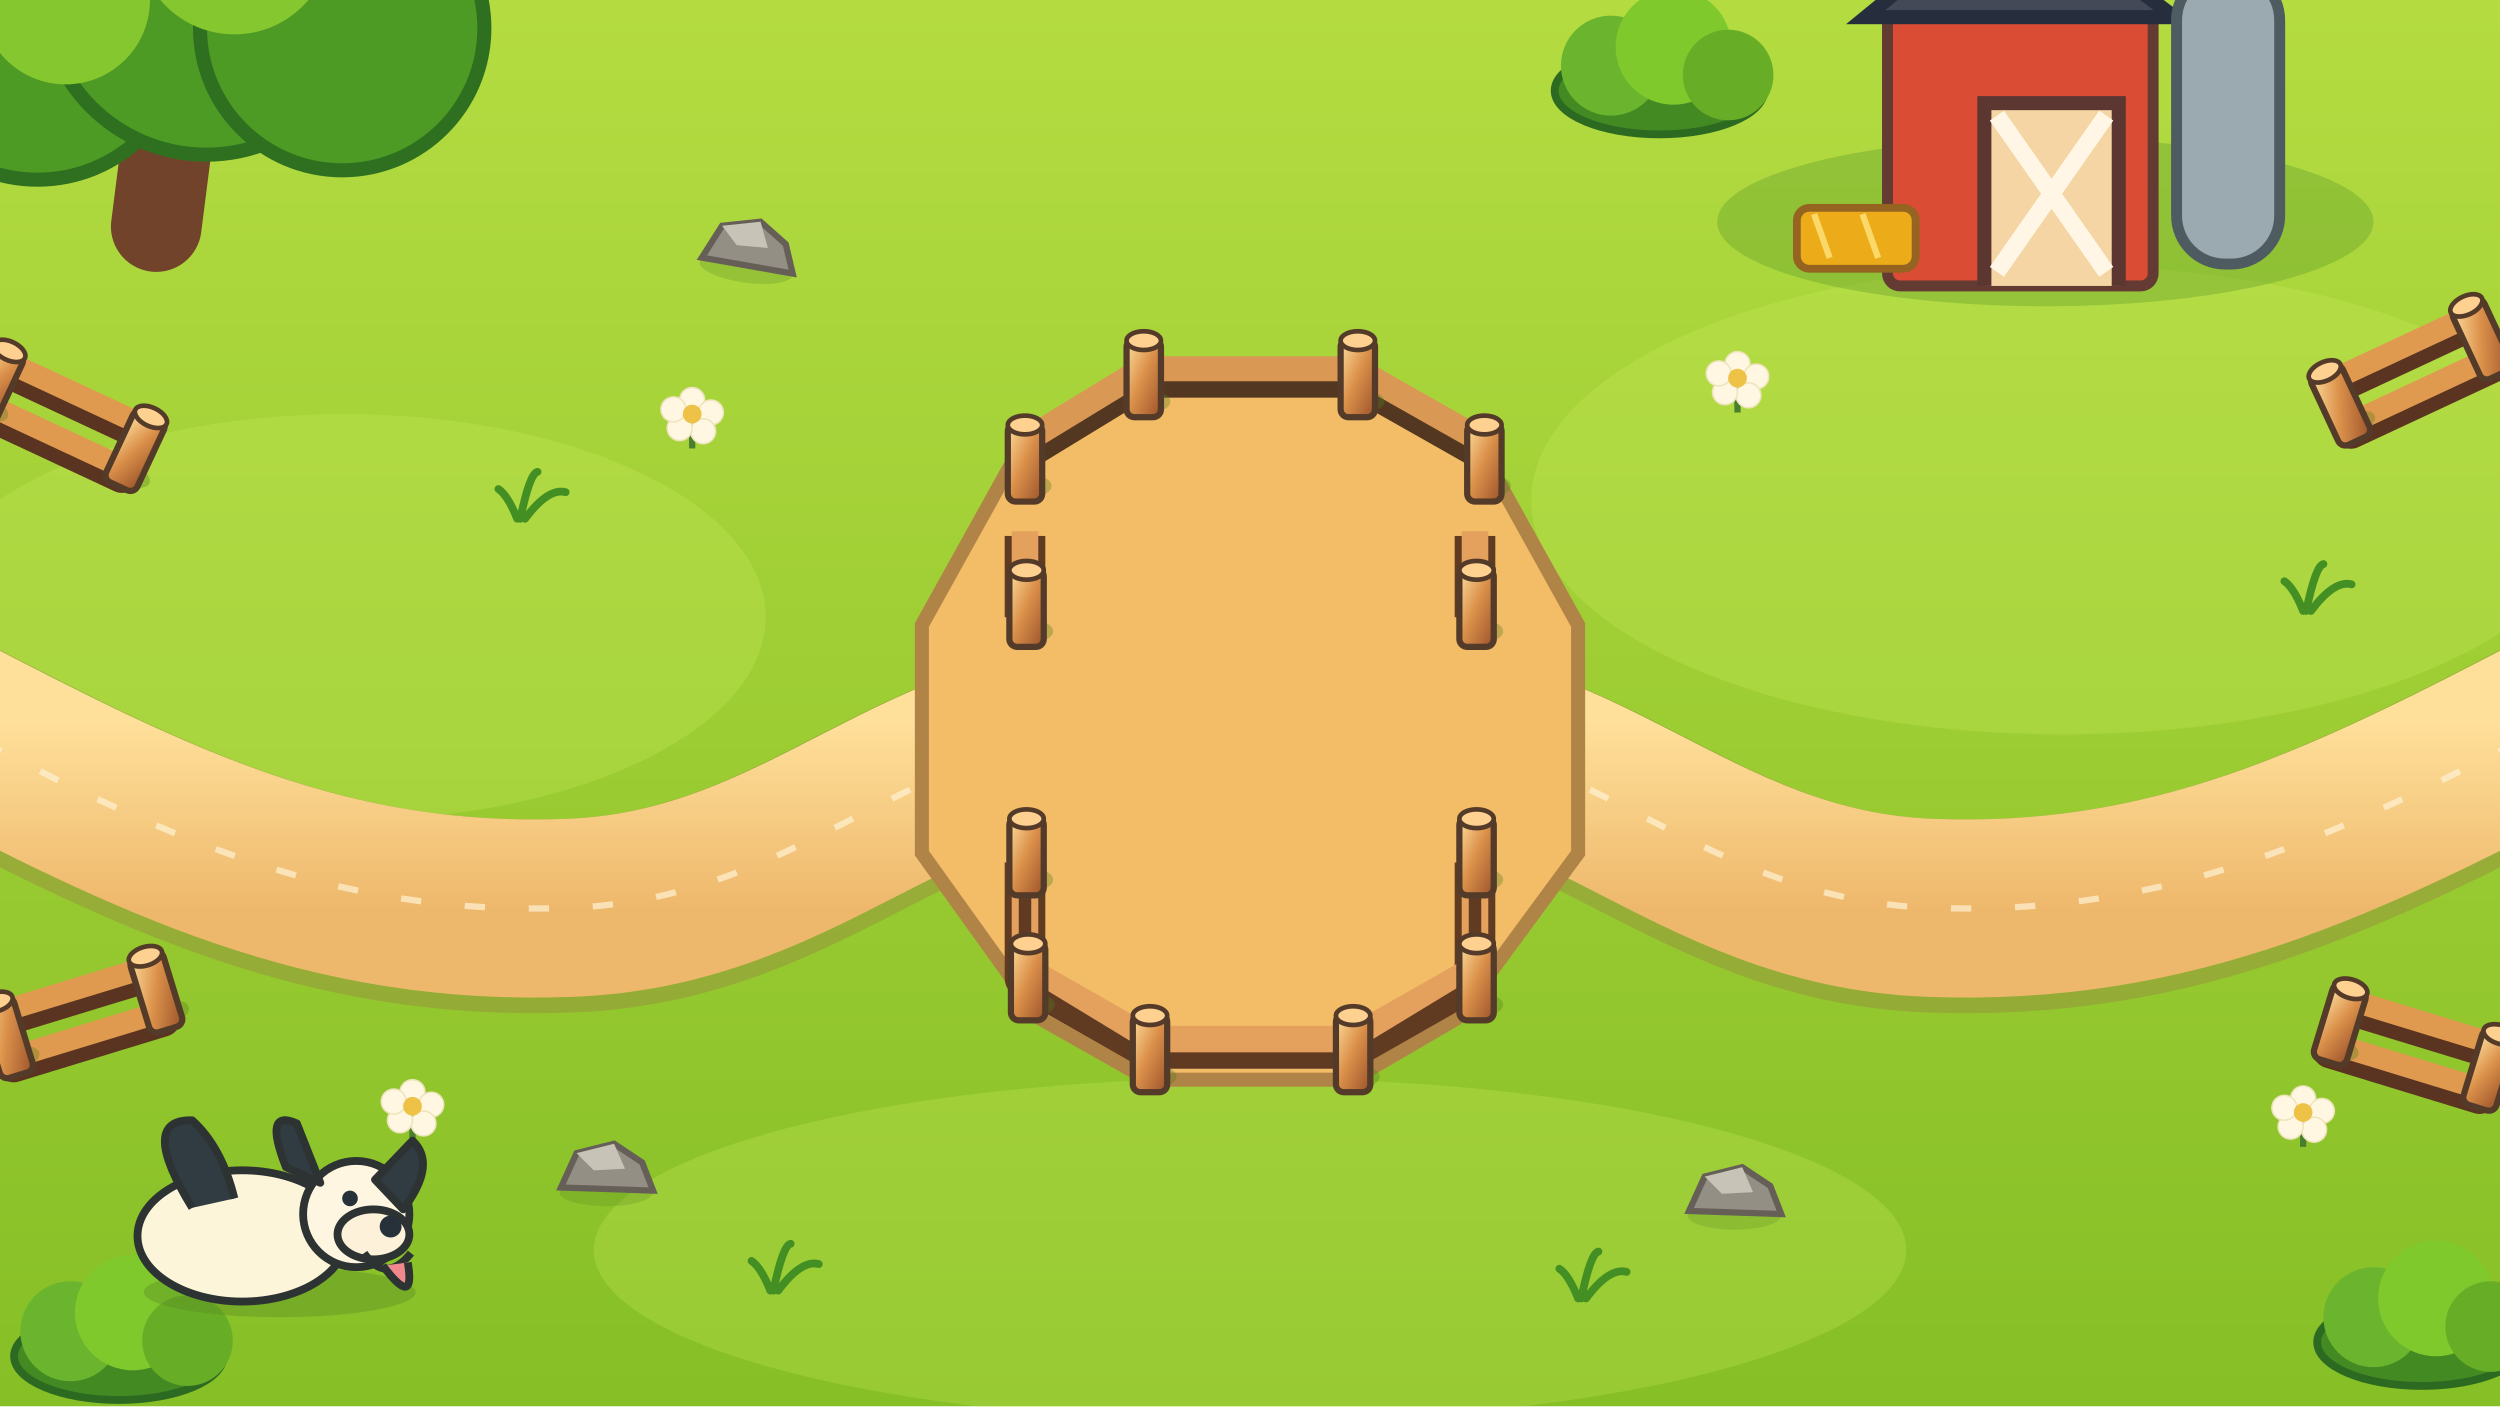
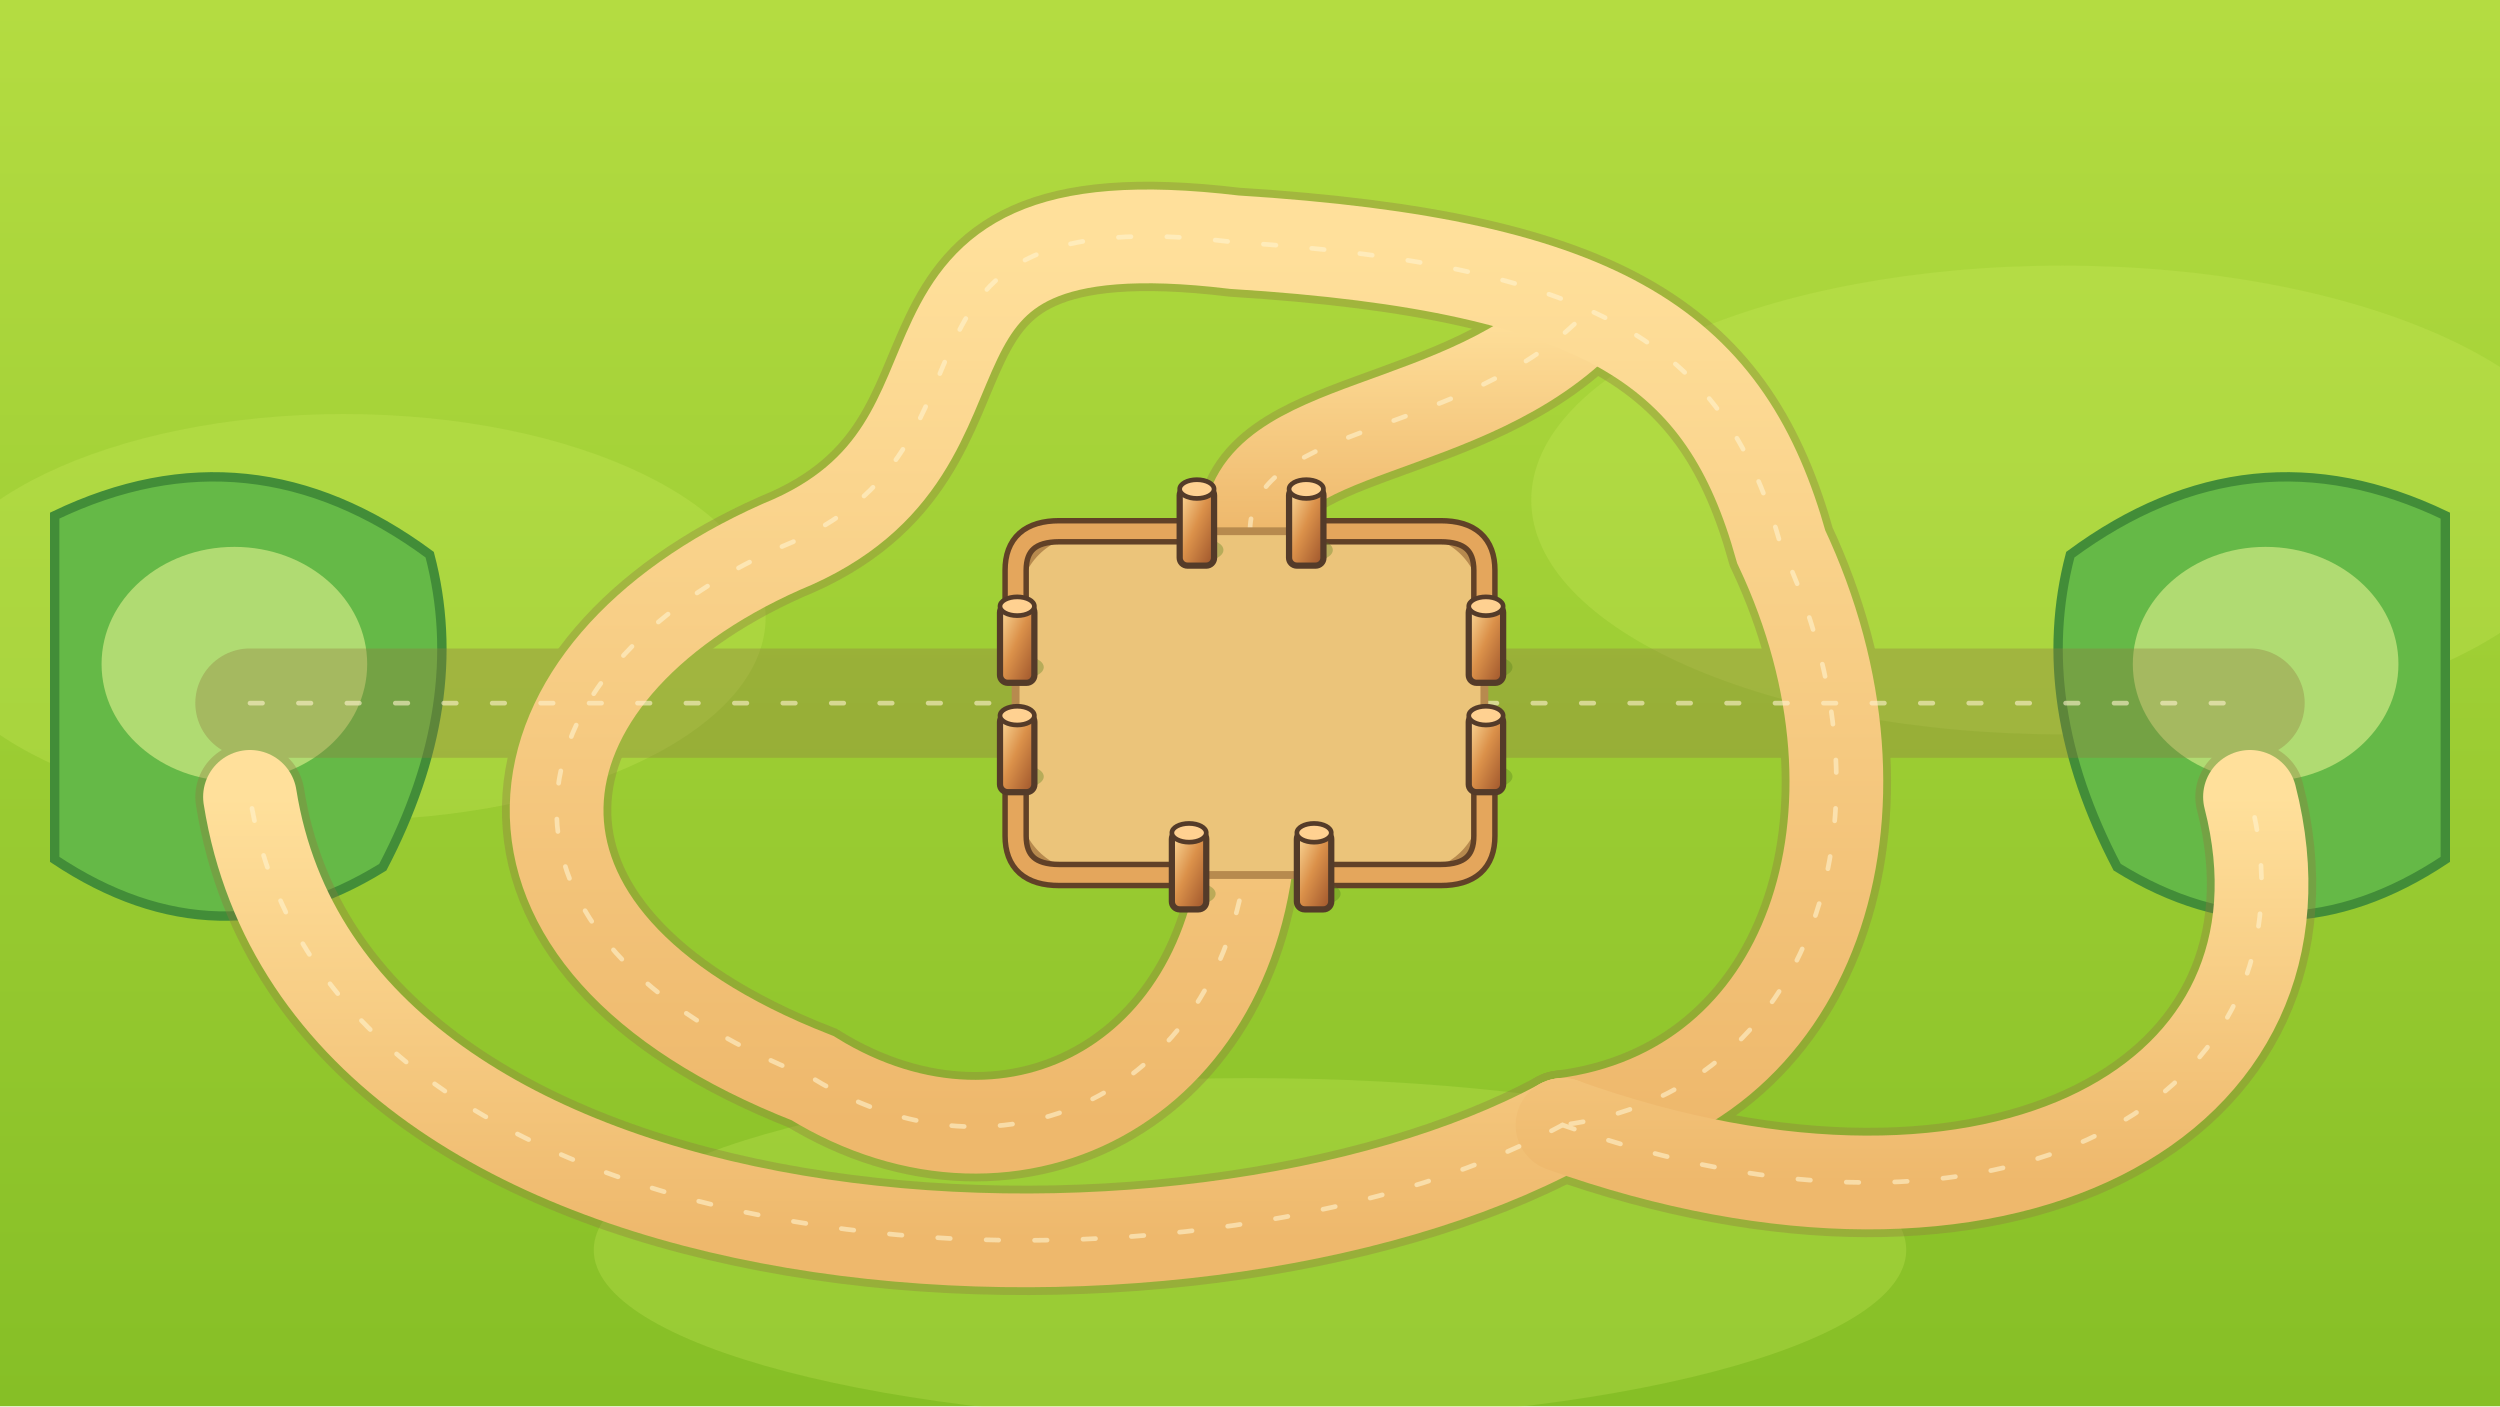
- <svg xmlns="http://www.w3.org/2000/svg" viewBox="0 0 1600 900" role="img" aria-label="Cartoon farm backdrop: central sheep enclosure, winding routes left and right">
+ <svg xmlns="http://www.w3.org/2000/svg" viewBox="0 0 1600 900" role="img" aria-label="Cartoon farm backdrop: small central pen, four approaches, intersecting winding paths and two pastures; movable scenery rendered separately">
  <defs>
    <linearGradient id="grass" x2="0" y2="1">
      <stop stop-color="#b4dc41" />
      <stop offset="1" stop-color="#86bf26" />
    </linearGradient>
    <linearGradient id="sand" x2="0" y2="1">
      <stop stop-color="#ffe09b" />
      <stop offset="1" stop-color="#eeb86c" />
    </linearGradient>
    <linearGradient id="wood" x2="1" y2="1">
      <stop stop-color="#ffe0a0" />
      <stop offset=".48" stop-color="#db914a" />
      <stop offset="1" stop-color="#9b522a" />
    </linearGradient>
    <g id="post">
      <ellipse cx="5" cy="12" rx="13" ry="7" fill="#567d1e" opacity=".35" />
      <rect x="-10" y="-28" width="22" height="50" rx="5" fill="url(#wood)" stroke="#543b29" stroke-width="4" />
      <ellipse cx="1" cy="-27" rx="11" ry="6" fill="#ffd191" stroke="#543b29" stroke-width="3" />
    </g>
-     <g id="grassTuft" fill="none" stroke="#438f24" stroke-width="5" stroke-linecap="round">
-       <path d="M-12 8Q-18-7-24-11 M-10 8Q-4-21 1-22 M-7 8Q8-12 19-9" />
-     </g>
-     <g id="rock">
-       <ellipse cy="11" rx="30" ry="9" fill="#558923" opacity=".25" />
-       <path d="M-29 8L-19-14 5-20 23-8 30 10Z" fill="#948f84" stroke="#665f58" stroke-width="4" />
-       <path d="M-19-14L5-20 12-4-8-3Z" fill="#c7c3b6" />
-     </g>
-     <g id="flower">
-       <path d="M0 9V-12" stroke="#487e2c" stroke-width="4" />
-       <g fill="#fff7e2" stroke="#eee4bc" stroke-width="1">
-         <circle cx="0" cy="-22" r="8" />
-         <circle cx="12" cy="-14" r="8" />
-         <circle cx="7" cy="-2" r="8" />
-         <circle cx="-8" cy="-4" r="8" />
-         <circle cx="-12" cy="-16" r="8" />
-       </g>
-       <circle cx="0" cy="-13" r="6" fill="#edc247" />
-     </g>
-     <g id="fenceRail">
-       <path d="M0 0L100 0" stroke="#5a3420" stroke-width="22" stroke-linecap="round" />
-       <path d="M0 -5L100 -5" stroke="#df9a4f" stroke-width="14" stroke-linecap="round" />
-       <path d="M0 30L100 30" stroke="#5a3420" stroke-width="22" stroke-linecap="round" />
-       <path d="M0 25L100 25" stroke="#df9a4f" stroke-width="14" stroke-linecap="round" />
-     </g>
-     <g id="bush">
-       <ellipse cx="0" cy="0" rx="67" ry="28" fill="#438a23" stroke="#2d6a21" stroke-width="5" />
-       <circle cx="-31" cy="-16" r="32" fill="#6bb52e" />
-       <circle cx="9" cy="-28" r="37" fill="#80c92d" />
-       <circle cx="44" cy="-10" r="29" fill="#67ae26" />
-     </g>
  </defs>
  <rect width="1600" height="900" fill="url(#grass)" />
  <g opacity=".24" fill="#d2ed61">
    <ellipse cx="220" cy="395" rx="270" ry="130" />
    <ellipse cx="1320" cy="320" rx="340" ry="150" />
    <ellipse cx="800" cy="800" rx="420" ry="110" />
  </g>
-   <path d="M740 472 C590 466 520 580 365 586 S100 538 -40 465" fill="none" stroke="#967d41" stroke-width="124" stroke-linecap="round" opacity=".38" />
-   <path d="M740 467 C590 461 520 575 365 581 S100 533 -40 460" fill="none" stroke="url(#sand)" stroke-width="114" stroke-linecap="round" />
-   <path d="M860 472 C1010 466 1080 580 1235 586 S1500 538 1640 465" fill="none" stroke="#967d41" stroke-width="124" stroke-linecap="round" opacity=".38" />
-   <path d="M860 467 C1010 461 1080 575 1235 581 S1500 533 1640 460" fill="none" stroke="url(#sand)" stroke-width="114" stroke-linecap="round" />
-   <g fill="none" stroke="#fff4d7" stroke-width="4" stroke-dasharray="13 28" opacity=".68">
-     <path d="M740 467 C590 461 520 575 365 581 S100 533 -40 460" />
-     <path d="M860 467 C1010 461 1080 575 1235 581 S1500 533 1640 460" />
+   <g fill="#65b947" stroke="#428d38" stroke-width="6">
+     <path d="M35 330 Q160 270 275 355 Q300 450 245 555 Q140 620 35 550Z" />
+     <path d="M1325 355 Q1440 270 1565 330 L1565 550 Q1460 620 1355 555 Q1300 450 1325 355Z" />
  </g>
-   <path d="M650 292 L734 244 L868 244 L950 292 L1010 400 L1010 546 L932 652 L865 691 L735 691 L666 652 L590 546 L590 400Z" fill="#f3bd68" stroke="#b08346" stroke-width="9" />
-   <path d="M655 289 L732 242 L867 242 L950 289" fill="none" stroke="#543720" stroke-width="25" stroke-linejoin="round" />
-   <path d="M655 283 L732 236 L867 236 L950 283" fill="none" stroke="#d99853" stroke-width="16" stroke-linejoin="round" />
-   <path d="M656 343 L656 395 M944 343 L944 395 M656 552 L656 626 L735 671 L865 671 L944 626 L944 552" fill="none" stroke="#603b22" stroke-width="26" stroke-linejoin="round" />
-   <path d="M656 340 L656 390 M944 340 L944 390 M656 550 L656 620 L735 665 L865 665 L944 620 L944 550" fill="none" stroke="#e4a15d" stroke-width="17" stroke-linejoin="round" />
-   <path d="M656 359 L656 398 M944 359 L944 398 M656 568 L656 630 L735 678 L865 678 L944 630 L944 568" fill="none" stroke="#603b22" stroke-width="8" />
+   <g fill="#d8ed88" opacity=".65">
+     <ellipse cx="150" cy="425" rx="85" ry="75" />
+     <ellipse cx="1450" cy="425" rx="85" ry="75" />
+   </g>
+   <g fill="none" stroke="#8e793f" stroke-width="70" stroke-linecap="round" opacity=".35">
+     <path d="M 160 450 C 340 450 520 450 650 450" />
+     <path d="M 950 450 C 1100 450 1260 450 1440 450" />
+     <path d="M 800 340 C 800 270 940 280 1015 200" />
+     <path d="M 800 515 C 800 690 650 770 520 690 C 290 600 320 430 500 350 C 660 285 540 125 790 155 C 1030 170 1105 225 1140 350 C 1220 520 1160 700 1000 720" />
+     <path d="M 1000 720 C 760 850 210 825 160 510" />
+     <path d="M 1000 720 C 1280 820 1490 705 1440 510" />
+   </g>
+   <g fill="none" stroke="url(#sand)" stroke-width="60" stroke-linecap="round">
+     <path d="M 160 450 C 340 450 520 450 650 450" />
+     <path d="M 950 450 C 1100 450 1260 450 1440 450" />
+     <path d="M 800 340 C 800 270 940 280 1015 200" />
+     <path d="M 800 515 C 800 690 650 770 520 690 C 290 600 320 430 500 350 C 660 285 540 125 790 155 C 1030 170 1105 225 1140 350 C 1220 520 1160 700 1000 720" />
+     <path d="M 1000 720 C 760 850 210 825 160 510" />
+     <path d="M 1000 720 C 1280 820 1490 705 1440 510" />
+   </g>
+   <g fill="none" stroke="#fff3ce" stroke-width="3" stroke-linecap="round" stroke-dasharray="8 23" opacity=".6">
+     <path d="M 160 450 C 340 450 520 450 650 450" />
+     <path d="M 950 450 C 1100 450 1260 450 1440 450" />
+     <path d="M 800 340 C 800 270 940 280 1015 200" />
+     <path d="M 800 515 C 800 690 650 770 520 690 C 290 600 320 430 500 350 C 660 285 540 125 790 155 C 1030 170 1105 225 1140 350 C 1220 520 1160 700 1000 720" />
+     <path d="M 1000 720 C 760 850 210 825 160 510" />
+     <path d="M 1000 720 C 1280 820 1490 705 1440 510" />
+   </g>
+   <rect x="650" y="340" width="300" height="220" rx="45" fill="#ebc47a" stroke="#b78a4e" stroke-width="5" />
+   <path d="M650 418 V365 Q650 340 678 340 H765 M835 340 H922 Q950 340 950 365 V418 M950 485 V535 Q950 560 922 560 H840 M760 560 H678 Q650 560 650 535 V485" fill="none" stroke="#614127" stroke-width="17" stroke-linejoin="round" />
+   <path d="M650 414 V365 Q650 340 678 340 H765 M835 340 H922 Q950 340 950 365 V414 M950 485 V535 Q950 560 922 560 H840 M760 560 H678 Q650 560 650 535 V485" fill="none" stroke="#e4a65c" stroke-width="10" stroke-linejoin="round" />
  <g>
-     <use href="#post" x="655" y="299" />
-     <use href="#post" x="731" y="245" />
-     <use href="#post" x="868" y="245" />
-     <use href="#post" x="949" y="299" />
-     <use href="#post" x="656" y="392" />
-     <use href="#post" x="944" y="392" />
-     <use href="#post" x="656" y="551" />
-     <use href="#post" x="944" y="551" />
-     <use href="#post" x="657" y="631" />
-     <use href="#post" x="735" y="677" />
-     <use href="#post" x="865" y="677" />
-     <use href="#post" x="944" y="631" />
-   </g>
-   <ellipse cx="1309" cy="142" rx="210" ry="54" fill="#4c8c24" opacity=".3" />
-   <rect x="1208" y="-19" width="170" height="202" rx="8" fill="#da4c33" stroke="#633b32" stroke-width="7" />
-   <path d="M1194 11L1288-66 1392 11Z" fill="#444957" stroke="#262e3d" stroke-width="9" />
-   <path d="M1270 183V66H1356V183" fill="#f5d5a3" stroke="#5c3630" stroke-width="9" />
-   <path d="M1278 74L1348 174 M1348 74L1278 174" stroke="#fff6e6" stroke-width="11" />
-   <rect x="1393" y="-18" width="66" height="187" rx="31" fill="#9aaab0" stroke="#4e5c62" stroke-width="7" />
-   <ellipse cx="1426" cy="-19" rx="33" ry="14" fill="#e3e8e3" stroke="#4e5c62" stroke-width="5" />
-   <g transform="translate(1150 133)">
-     <rect width="76" height="39" rx="8" fill="#ecac19" stroke="#956421" stroke-width="5" />
-     <path d="M11 4L21 32 M42 4L52 32" stroke="#fbd969" stroke-width="4" />
-   </g>
-   <path d="M100 145L120 -12" stroke="#70432a" stroke-width="58" stroke-linecap="round" />
-   <g fill="#4d9a24" stroke="#2e701f" stroke-width="9">
-     <circle cx="24" cy="20" r="95" />
-     <circle cx="132" cy="-5" r="104" />
-     <circle cx="219" cy="18" r="91" />
-   </g>
-   <g fill="#85c72f">
-     <circle cx="42" cy="0" r="54" />
-     <circle cx="150" cy="-40" r="62" />
-   </g>
-   <g transform="translate(0 235) rotate(25)">
-     <use href="#fenceRail" />
-     <use href="#post" x="0" y="15" />
-     <use href="#post" x="100" y="15" />
-   </g>
-   <g transform="translate(1492 249) rotate(-25)">
-     <use href="#fenceRail" />
-     <use href="#post" x="0" y="15" />
-     <use href="#post" x="100" y="15" />
-   </g>
-   <g transform="translate(0 653) rotate(-17)">
-     <use href="#fenceRail" />
-     <use href="#post" x="0" y="15" />
-     <use href="#post" x="100" y="15" />
-   </g>
-   <g transform="translate(1500 644) rotate(17)">
-     <use href="#fenceRail" />
-     <use href="#post" x="0" y="15" />
-     <use href="#post" x="100" y="15" />
-   </g>
-   <use href="#bush" x="76" y="868" />
-   <use href="#bush" x="1550" y="859" />
-   <use href="#bush" x="1062" y="58" />
-   <use href="#rock" x="388" y="752" />
-   <use href="#rock" x="1110" y="767" />
-   <use href="#rock" x="479" y="161" transform="rotate(8 479 161)" />
-   <use href="#flower" x="264" y="721" />
-   <use href="#flower" x="1474" y="725" />
-   <use href="#flower" x="1112" y="255" />
-   <use href="#flower" x="443" y="278" />
-   <use href="#grassTuft" x="343" y="324" />
-   <use href="#grassTuft" x="505" y="818" />
-   <use href="#grassTuft" x="1022" y="823" />
-   <use href="#grassTuft" x="1486" y="383" />
-   <g transform="translate(179 790)" stroke="#2c3332" stroke-width="5" stroke-linejoin="round">
-     <ellipse cx="0" cy="37" rx="87" ry="16" fill="#5b8b24" stroke="none" opacity=".4" />
-     <ellipse cx="-24" cy="1" rx="67" ry="42" fill="#fcf5d9" />
-     <path d="M-56-17Q-91-74-56-73Q-37-56-29-23" fill="#303b42" />
-     <circle cx="49" cy="-13" r="34" fill="#fff6e2" />
-     <path d="M26-33L11-71Q-11-81 4-43Z M61-35L85-60Q101-45 79-16Z" fill="#313c42" />
-     <ellipse cx="60" cy="0" rx="23" ry="16" fill="#fdf2d9" />
-     <circle cx="71" cy="-5" r="7" fill="#263139" stroke="none" />
-     <circle cx="45" cy="-23" r="5" fill="#263139" stroke="none" />
-     <path d="M54 12Q68 32 84 12" fill="none" />
-     <path d="M66 20Q87 48 82 18" fill="#f1888e" />
+     <use href="#post" x="650" y="415" />
+     <use href="#post" x="650" y="485" />
+     <use href="#post" x="950" y="415" />
+     <use href="#post" x="950" y="485" />
+     <use href="#post" x="765" y="340" />
+     <use href="#post" x="835" y="340" />
+     <use href="#post" x="760" y="560" />
+     <use href="#post" x="840" y="560" />
  </g>
</svg>
